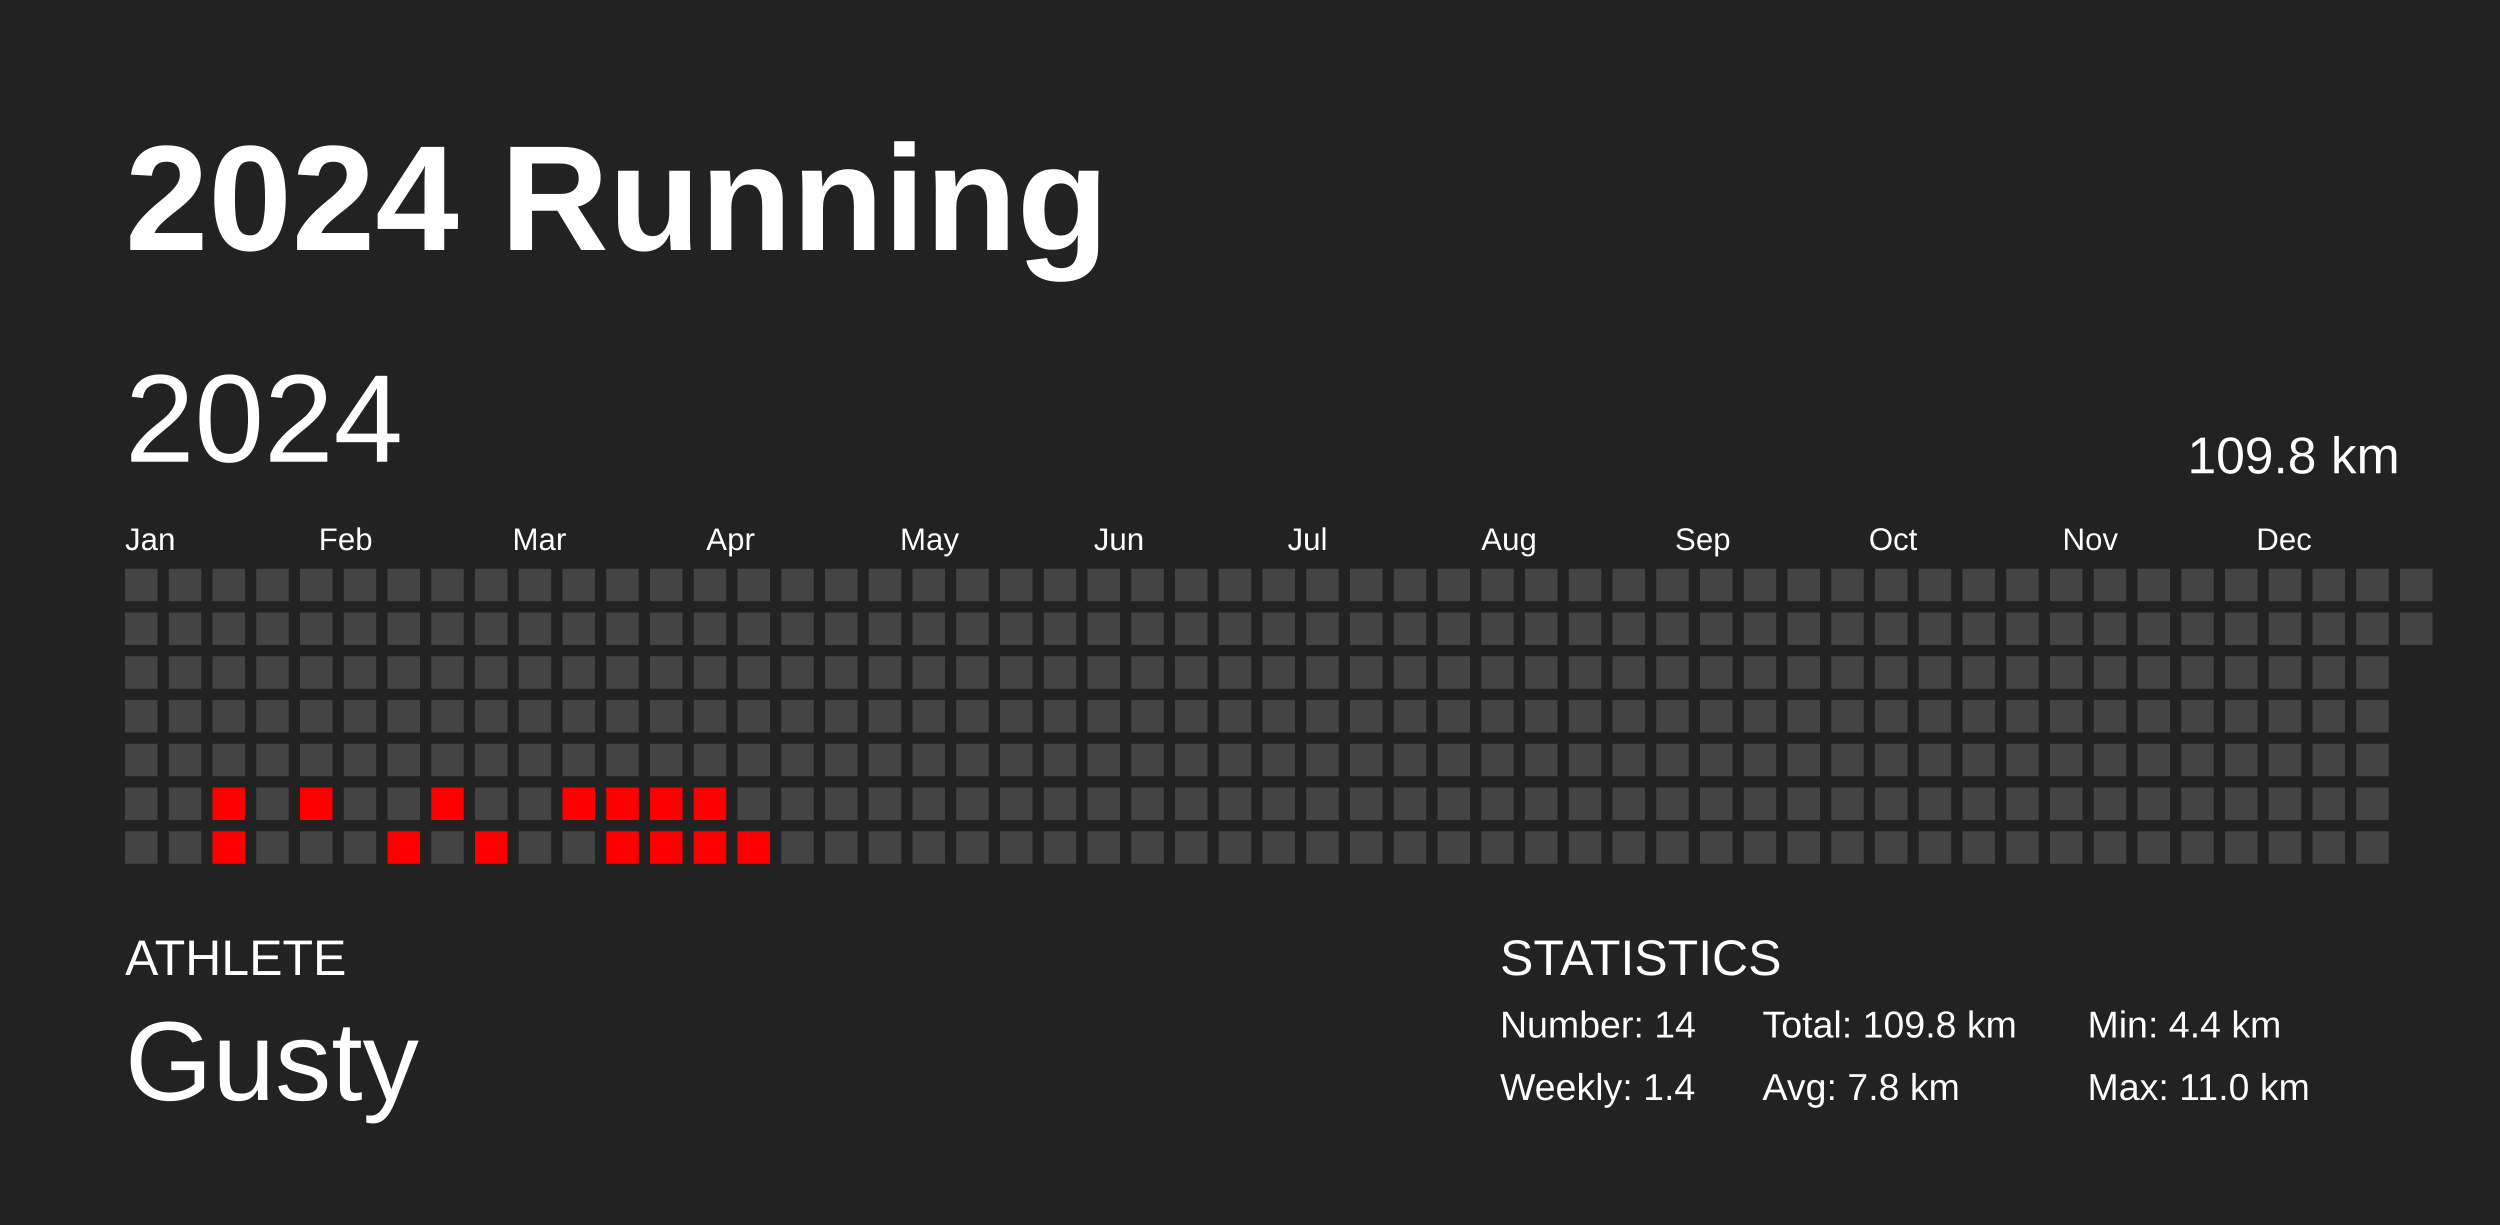
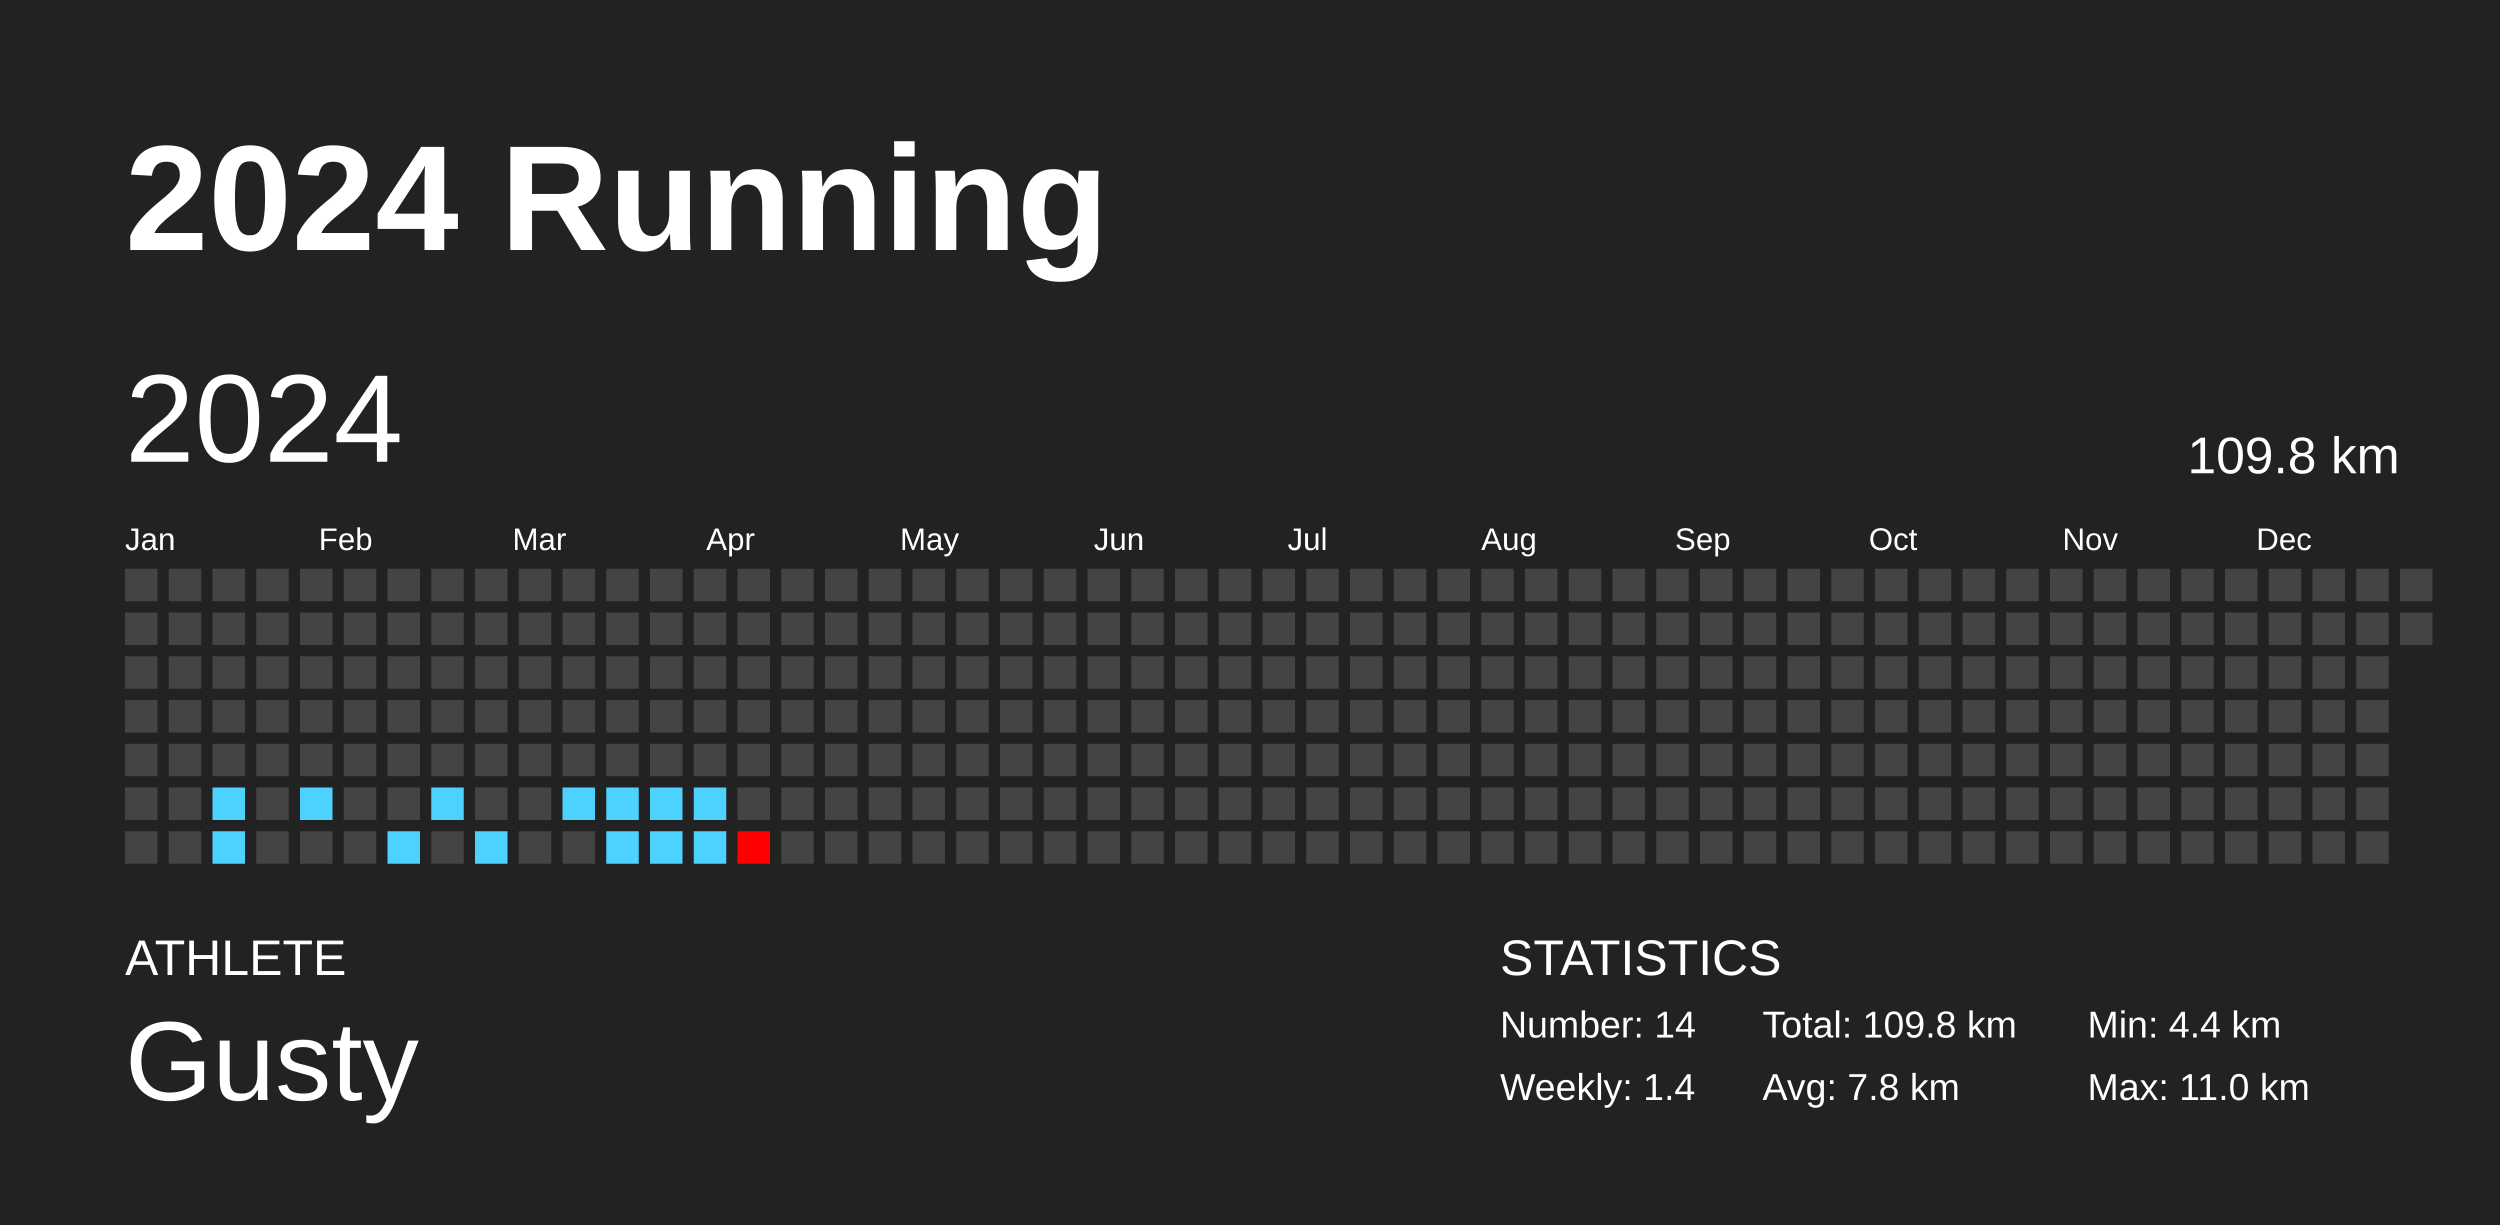
<svg xmlns="http://www.w3.org/2000/svg" baseProfile="full" height="98mm" version="1.1" viewBox="0,0,200,98" width="200mm">
  <defs />
  <rect fill="#222222" height="98" width="200" x="0" y="0" />
  <text fill="#FFFFFF" style="font-size:12px; font-family:Arial; font-weight:bold;" x="10" y="20">2024 Running</text>
  <text fill="#FFFFFF" style="font-size:4px; font-family:Arial" x="10" y="78">ATHLETE</text>
  <text fill="#FFFFFF" style="font-size:9px; font-family:Arial" x="10" y="88">Gusty</text>
  <text fill="#FFFFFF" style="font-size:4px; font-family:Arial" x="120" y="78">STATISTICS</text>
  <text fill="#FFFFFF" style="font-size:3px; font-family:Arial" x="120" y="83">Number: 14</text>
  <text fill="#FFFFFF" style="font-size:3px; font-family:Arial" x="120" y="88">Weekly: 1.4</text>
  <text fill="#FFFFFF" style="font-size:3px; font-family:Arial" x="141" y="83">Total: 109.8 km</text>
  <text fill="#FFFFFF" style="font-size:3px; font-family:Arial" x="141" y="88">Avg: 7.8 km</text>
  <text fill="#FFFFFF" style="font-size:3px; font-family:Arial" x="167" y="83">Min: 4.4 km</text>
  <text fill="#FFFFFF" style="font-size:3px; font-family:Arial" x="167" y="88">Max: 11.0 km</text>
  <text dominant-baseline="hanging" fill="#FFFFFF" style="font-size:10.0px; font-family:Arial;" x="10" y="30">2024</text>
  <text dominant-baseline="hanging" fill="#FFFFFF" style="font-size:4.125px; font-family:Arial;" x="175" y="35">109.8 km</text>
  <text fill="#FFFFFF" style="font-size:2.5px; font-family:Arial" x="10.0" y="44">Jan</text>
  <text fill="#FFFFFF" style="font-size:2.5px; font-family:Arial" x="25.5" y="44">Feb</text>
  <text fill="#FFFFFF" style="font-size:2.5px; font-family:Arial" x="41.0" y="44">Mar</text>
  <text fill="#FFFFFF" style="font-size:2.5px; font-family:Arial" x="56.5" y="44">Apr</text>
  <text fill="#FFFFFF" style="font-size:2.5px; font-family:Arial" x="72.0" y="44">May</text>
  <text fill="#FFFFFF" style="font-size:2.5px; font-family:Arial" x="87.5" y="44">Jun</text>
  <text fill="#FFFFFF" style="font-size:2.5px; font-family:Arial" x="103.0" y="44">Jul</text>
  <text fill="#FFFFFF" style="font-size:2.5px; font-family:Arial" x="118.5" y="44">Aug</text>
  <text fill="#FFFFFF" style="font-size:2.5px; font-family:Arial" x="134.0" y="44">Sep</text>
  <text fill="#FFFFFF" style="font-size:2.5px; font-family:Arial" x="149.5" y="44">Oct</text>
  <text fill="#FFFFFF" style="font-size:2.5px; font-family:Arial" x="165.0" y="44">Nov</text>
  <text fill="#FFFFFF" style="font-size:2.5px; font-family:Arial" x="180.5" y="44">Dec</text>
  <rect fill="#444444" height="2.6" width="2.6" x="10.0" y="45.5" />
  <rect fill="#444444" height="2.6" width="2.6" x="10.0" y="49.0" />
  <rect fill="#444444" height="2.6" width="2.6" x="10.0" y="52.5" />
  <rect fill="#444444" height="2.6" width="2.6" x="10.0" y="56.0" />
  <rect fill="#444444" height="2.6" width="2.6" x="10.0" y="59.5" />
  <rect fill="#444444" height="2.6" width="2.6" x="10.0" y="63.0" />
  <rect fill="#444444" height="2.6" width="2.6" x="10.0" y="66.5" />
  <rect fill="#444444" height="2.6" width="2.6" x="13.5" y="45.5" />
  <rect fill="#444444" height="2.6" width="2.6" x="13.5" y="49.0" />
  <rect fill="#444444" height="2.6" width="2.6" x="13.5" y="52.5" />
  <rect fill="#444444" height="2.6" width="2.6" x="13.5" y="56.0" />
  <rect fill="#444444" height="2.6" width="2.6" x="13.5" y="59.5" />
  <rect fill="#444444" height="2.6" width="2.6" x="13.5" y="63.0" />
  <rect fill="#444444" height="2.6" width="2.6" x="13.5" y="66.5" />
  <rect fill="#444444" height="2.6" width="2.6" x="17.0" y="45.5" />
  <rect fill="#444444" height="2.6" width="2.6" x="17.0" y="49.0" />
  <rect fill="#444444" height="2.6" width="2.6" x="17.0" y="52.5" />
  <rect fill="#444444" height="2.6" width="2.6" x="17.0" y="56.0" />
  <rect fill="#444444" height="2.6" width="2.6" x="17.0" y="59.5" />
-   <rect fill="red" height="2.6" width="2.6" x="17.0" y="63.0" />
-   <rect fill="red" height="2.6" width="2.6" x="17.0" y="66.5" />
+   <rect fill="#4dd2ff" height="2.6" width="2.6" x="17.0" y="63.0" />
+   <rect fill="#4dd2ff" height="2.6" width="2.6" x="17.0" y="66.5" />
  <rect fill="#444444" height="2.6" width="2.6" x="20.5" y="45.5" />
  <rect fill="#444444" height="2.6" width="2.6" x="20.5" y="49.0" />
  <rect fill="#444444" height="2.6" width="2.6" x="20.5" y="52.5" />
  <rect fill="#444444" height="2.6" width="2.6" x="20.5" y="56.0" />
  <rect fill="#444444" height="2.6" width="2.6" x="20.5" y="59.5" />
  <rect fill="#444444" height="2.6" width="2.6" x="20.5" y="63.0" />
  <rect fill="#444444" height="2.6" width="2.6" x="20.5" y="66.5" />
  <rect fill="#444444" height="2.6" width="2.6" x="24.0" y="45.5" />
  <rect fill="#444444" height="2.6" width="2.6" x="24.0" y="49.0" />
  <rect fill="#444444" height="2.6" width="2.6" x="24.0" y="52.5" />
  <rect fill="#444444" height="2.6" width="2.6" x="24.0" y="56.0" />
  <rect fill="#444444" height="2.6" width="2.6" x="24.0" y="59.5" />
-   <rect fill="red" height="2.6" width="2.6" x="24.0" y="63.0" />
+   <rect fill="#4dd2ff" height="2.6" width="2.6" x="24.0" y="63.0" />
  <rect fill="#444444" height="2.6" width="2.6" x="24.0" y="66.5" />
  <rect fill="#444444" height="2.6" width="2.6" x="27.5" y="45.5" />
  <rect fill="#444444" height="2.6" width="2.6" x="27.5" y="49.0" />
  <rect fill="#444444" height="2.6" width="2.6" x="27.5" y="52.5" />
  <rect fill="#444444" height="2.6" width="2.6" x="27.5" y="56.0" />
  <rect fill="#444444" height="2.6" width="2.6" x="27.5" y="59.5" />
  <rect fill="#444444" height="2.6" width="2.6" x="27.5" y="63.0" />
  <rect fill="#444444" height="2.6" width="2.6" x="27.5" y="66.5" />
  <rect fill="#444444" height="2.6" width="2.6" x="31.0" y="45.5" />
  <rect fill="#444444" height="2.6" width="2.6" x="31.0" y="49.0" />
  <rect fill="#444444" height="2.6" width="2.6" x="31.0" y="52.5" />
  <rect fill="#444444" height="2.6" width="2.6" x="31.0" y="56.0" />
  <rect fill="#444444" height="2.6" width="2.6" x="31.0" y="59.5" />
  <rect fill="#444444" height="2.6" width="2.6" x="31.0" y="63.0" />
-   <rect fill="red" height="2.6" width="2.6" x="31.0" y="66.5" />
+   <rect fill="#4dd2ff" height="2.6" width="2.6" x="31.0" y="66.5" />
  <rect fill="#444444" height="2.6" width="2.6" x="34.5" y="45.5" />
  <rect fill="#444444" height="2.6" width="2.6" x="34.5" y="49.0" />
  <rect fill="#444444" height="2.6" width="2.6" x="34.5" y="52.5" />
  <rect fill="#444444" height="2.6" width="2.6" x="34.5" y="56.0" />
  <rect fill="#444444" height="2.6" width="2.6" x="34.5" y="59.5" />
-   <rect fill="red" height="2.6" width="2.6" x="34.5" y="63.0" />
+   <rect fill="#4dd2ff" height="2.6" width="2.6" x="34.5" y="63.0" />
  <rect fill="#444444" height="2.6" width="2.6" x="34.5" y="66.5" />
  <rect fill="#444444" height="2.6" width="2.6" x="38.0" y="45.5" />
  <rect fill="#444444" height="2.6" width="2.6" x="38.0" y="49.0" />
  <rect fill="#444444" height="2.6" width="2.6" x="38.0" y="52.5" />
  <rect fill="#444444" height="2.6" width="2.6" x="38.0" y="56.0" />
  <rect fill="#444444" height="2.6" width="2.6" x="38.0" y="59.5" />
  <rect fill="#444444" height="2.6" width="2.6" x="38.0" y="63.0" />
-   <rect fill="red" height="2.6" width="2.6" x="38.0" y="66.5" />
+   <rect fill="#4dd2ff" height="2.6" width="2.6" x="38.0" y="66.5" />
  <rect fill="#444444" height="2.6" width="2.6" x="41.5" y="45.5" />
  <rect fill="#444444" height="2.6" width="2.6" x="41.5" y="49.0" />
  <rect fill="#444444" height="2.6" width="2.6" x="41.5" y="52.5" />
  <rect fill="#444444" height="2.6" width="2.6" x="41.5" y="56.0" />
  <rect fill="#444444" height="2.6" width="2.6" x="41.5" y="59.5" />
  <rect fill="#444444" height="2.6" width="2.6" x="41.5" y="63.0" />
  <rect fill="#444444" height="2.6" width="2.6" x="41.5" y="66.5" />
  <rect fill="#444444" height="2.6" width="2.6" x="45.0" y="45.5" />
  <rect fill="#444444" height="2.6" width="2.6" x="45.0" y="49.0" />
  <rect fill="#444444" height="2.6" width="2.6" x="45.0" y="52.5" />
  <rect fill="#444444" height="2.6" width="2.6" x="45.0" y="56.0" />
  <rect fill="#444444" height="2.6" width="2.6" x="45.0" y="59.5" />
-   <rect fill="red" height="2.6" width="2.6" x="45.0" y="63.0" />
+   <rect fill="#4dd2ff" height="2.6" width="2.6" x="45.0" y="63.0" />
  <rect fill="#444444" height="2.6" width="2.6" x="45.0" y="66.5" />
  <rect fill="#444444" height="2.6" width="2.6" x="48.5" y="45.5" />
  <rect fill="#444444" height="2.6" width="2.6" x="48.5" y="49.0" />
  <rect fill="#444444" height="2.6" width="2.6" x="48.5" y="52.5" />
  <rect fill="#444444" height="2.6" width="2.6" x="48.5" y="56.0" />
  <rect fill="#444444" height="2.6" width="2.6" x="48.5" y="59.5" />
-   <rect fill="red" height="2.6" width="2.6" x="48.5" y="63.0" />
-   <rect fill="red" height="2.6" width="2.6" x="48.5" y="66.5" />
+   <rect fill="#4dd2ff" height="2.6" width="2.6" x="48.5" y="63.0" />
+   <rect fill="#4dd2ff" height="2.6" width="2.6" x="48.5" y="66.5" />
  <rect fill="#444444" height="2.6" width="2.6" x="52.0" y="45.5" />
  <rect fill="#444444" height="2.6" width="2.6" x="52.0" y="49.0" />
  <rect fill="#444444" height="2.6" width="2.6" x="52.0" y="52.5" />
  <rect fill="#444444" height="2.6" width="2.6" x="52.0" y="56.0" />
  <rect fill="#444444" height="2.6" width="2.6" x="52.0" y="59.5" />
-   <rect fill="red" height="2.6" width="2.6" x="52.0" y="63.0" />
-   <rect fill="red" height="2.6" width="2.6" x="52.0" y="66.5" />
+   <rect fill="#4dd2ff" height="2.6" width="2.6" x="52.0" y="63.0" />
+   <rect fill="#4dd2ff" height="2.6" width="2.6" x="52.0" y="66.5" />
  <rect fill="#444444" height="2.6" width="2.6" x="55.5" y="45.5" />
  <rect fill="#444444" height="2.6" width="2.6" x="55.5" y="49.0" />
  <rect fill="#444444" height="2.6" width="2.6" x="55.5" y="52.5" />
  <rect fill="#444444" height="2.6" width="2.6" x="55.5" y="56.0" />
  <rect fill="#444444" height="2.6" width="2.6" x="55.5" y="59.5" />
-   <rect fill="red" height="2.6" width="2.6" x="55.5" y="63.0" />
-   <rect fill="red" height="2.6" width="2.6" x="55.5" y="66.5" />
+   <rect fill="#4dd2ff" height="2.6" width="2.6" x="55.5" y="63.0" />
+   <rect fill="#4dd2ff" height="2.6" width="2.6" x="55.5" y="66.5" />
  <rect fill="#444444" height="2.6" width="2.6" x="59.0" y="45.5" />
  <rect fill="#444444" height="2.6" width="2.6" x="59.0" y="49.0" />
  <rect fill="#444444" height="2.6" width="2.6" x="59.0" y="52.5" />
  <rect fill="#444444" height="2.6" width="2.6" x="59.0" y="56.0" />
  <rect fill="#444444" height="2.6" width="2.6" x="59.0" y="59.5" />
  <rect fill="#444444" height="2.6" width="2.6" x="59.0" y="63.0" />
-   <rect fill="red" height="2.6" width="2.6" x="59.0" y="66.5" />
+   <rect fill="#ff0000" height="2.6" width="2.6" x="59.0" y="66.5" />
  <rect fill="#444444" height="2.6" width="2.6" x="62.5" y="45.5" />
  <rect fill="#444444" height="2.6" width="2.6" x="62.5" y="49.0" />
  <rect fill="#444444" height="2.6" width="2.6" x="62.5" y="52.5" />
  <rect fill="#444444" height="2.6" width="2.6" x="62.5" y="56.0" />
  <rect fill="#444444" height="2.6" width="2.6" x="62.5" y="59.5" />
  <rect fill="#444444" height="2.6" width="2.6" x="62.5" y="63.0" />
  <rect fill="#444444" height="2.6" width="2.6" x="62.5" y="66.5" />
  <rect fill="#444444" height="2.6" width="2.6" x="66.0" y="45.5" />
  <rect fill="#444444" height="2.6" width="2.6" x="66.0" y="49.0" />
  <rect fill="#444444" height="2.6" width="2.6" x="66.0" y="52.5" />
  <rect fill="#444444" height="2.6" width="2.6" x="66.0" y="56.0" />
  <rect fill="#444444" height="2.6" width="2.6" x="66.0" y="59.5" />
  <rect fill="#444444" height="2.6" width="2.6" x="66.0" y="63.0" />
  <rect fill="#444444" height="2.6" width="2.6" x="66.0" y="66.5" />
  <rect fill="#444444" height="2.6" width="2.6" x="69.5" y="45.5" />
  <rect fill="#444444" height="2.6" width="2.6" x="69.5" y="49.0" />
  <rect fill="#444444" height="2.6" width="2.6" x="69.5" y="52.5" />
  <rect fill="#444444" height="2.6" width="2.6" x="69.5" y="56.0" />
  <rect fill="#444444" height="2.6" width="2.6" x="69.5" y="59.5" />
  <rect fill="#444444" height="2.6" width="2.6" x="69.5" y="63.0" />
  <rect fill="#444444" height="2.6" width="2.6" x="69.5" y="66.5" />
  <rect fill="#444444" height="2.6" width="2.6" x="73.0" y="45.5" />
  <rect fill="#444444" height="2.6" width="2.6" x="73.0" y="49.0" />
  <rect fill="#444444" height="2.6" width="2.6" x="73.0" y="52.5" />
  <rect fill="#444444" height="2.6" width="2.6" x="73.0" y="56.0" />
  <rect fill="#444444" height="2.6" width="2.6" x="73.0" y="59.5" />
  <rect fill="#444444" height="2.6" width="2.6" x="73.0" y="63.0" />
  <rect fill="#444444" height="2.6" width="2.6" x="73.0" y="66.5" />
  <rect fill="#444444" height="2.6" width="2.6" x="76.5" y="45.5" />
  <rect fill="#444444" height="2.6" width="2.6" x="76.5" y="49.0" />
  <rect fill="#444444" height="2.6" width="2.6" x="76.5" y="52.5" />
  <rect fill="#444444" height="2.6" width="2.6" x="76.5" y="56.0" />
  <rect fill="#444444" height="2.6" width="2.6" x="76.5" y="59.5" />
  <rect fill="#444444" height="2.6" width="2.6" x="76.5" y="63.0" />
  <rect fill="#444444" height="2.6" width="2.6" x="76.5" y="66.5" />
  <rect fill="#444444" height="2.6" width="2.6" x="80.0" y="45.5" />
  <rect fill="#444444" height="2.6" width="2.6" x="80.0" y="49.0" />
  <rect fill="#444444" height="2.6" width="2.6" x="80.0" y="52.5" />
  <rect fill="#444444" height="2.6" width="2.6" x="80.0" y="56.0" />
  <rect fill="#444444" height="2.6" width="2.6" x="80.0" y="59.5" />
  <rect fill="#444444" height="2.6" width="2.6" x="80.0" y="63.0" />
  <rect fill="#444444" height="2.6" width="2.6" x="80.0" y="66.5" />
  <rect fill="#444444" height="2.6" width="2.6" x="83.5" y="45.5" />
  <rect fill="#444444" height="2.6" width="2.6" x="83.5" y="49.0" />
  <rect fill="#444444" height="2.6" width="2.6" x="83.5" y="52.5" />
  <rect fill="#444444" height="2.6" width="2.6" x="83.5" y="56.0" />
  <rect fill="#444444" height="2.6" width="2.6" x="83.5" y="59.5" />
  <rect fill="#444444" height="2.6" width="2.6" x="83.5" y="63.0" />
  <rect fill="#444444" height="2.6" width="2.6" x="83.5" y="66.5" />
  <rect fill="#444444" height="2.6" width="2.6" x="87.0" y="45.5" />
  <rect fill="#444444" height="2.6" width="2.6" x="87.0" y="49.0" />
  <rect fill="#444444" height="2.6" width="2.6" x="87.0" y="52.5" />
  <rect fill="#444444" height="2.6" width="2.6" x="87.0" y="56.0" />
  <rect fill="#444444" height="2.6" width="2.6" x="87.0" y="59.5" />
  <rect fill="#444444" height="2.6" width="2.6" x="87.0" y="63.0" />
  <rect fill="#444444" height="2.6" width="2.6" x="87.0" y="66.5" />
  <rect fill="#444444" height="2.6" width="2.6" x="90.5" y="45.5" />
  <rect fill="#444444" height="2.6" width="2.6" x="90.5" y="49.0" />
  <rect fill="#444444" height="2.6" width="2.6" x="90.5" y="52.5" />
  <rect fill="#444444" height="2.6" width="2.6" x="90.5" y="56.0" />
  <rect fill="#444444" height="2.6" width="2.6" x="90.5" y="59.5" />
  <rect fill="#444444" height="2.6" width="2.6" x="90.5" y="63.0" />
  <rect fill="#444444" height="2.6" width="2.6" x="90.5" y="66.5" />
  <rect fill="#444444" height="2.6" width="2.6" x="94.0" y="45.5" />
  <rect fill="#444444" height="2.6" width="2.6" x="94.0" y="49.0" />
  <rect fill="#444444" height="2.6" width="2.6" x="94.0" y="52.5" />
  <rect fill="#444444" height="2.6" width="2.6" x="94.0" y="56.0" />
  <rect fill="#444444" height="2.6" width="2.6" x="94.0" y="59.5" />
  <rect fill="#444444" height="2.6" width="2.6" x="94.0" y="63.0" />
  <rect fill="#444444" height="2.6" width="2.6" x="94.0" y="66.5" />
  <rect fill="#444444" height="2.6" width="2.6" x="97.5" y="45.5" />
  <rect fill="#444444" height="2.6" width="2.6" x="97.5" y="49.0" />
  <rect fill="#444444" height="2.6" width="2.6" x="97.5" y="52.5" />
  <rect fill="#444444" height="2.6" width="2.6" x="97.5" y="56.0" />
  <rect fill="#444444" height="2.6" width="2.6" x="97.5" y="59.5" />
  <rect fill="#444444" height="2.6" width="2.6" x="97.5" y="63.0" />
  <rect fill="#444444" height="2.6" width="2.6" x="97.5" y="66.5" />
  <rect fill="#444444" height="2.6" width="2.6" x="101.0" y="45.5" />
  <rect fill="#444444" height="2.6" width="2.6" x="101.0" y="49.0" />
  <rect fill="#444444" height="2.6" width="2.6" x="101.0" y="52.5" />
  <rect fill="#444444" height="2.6" width="2.6" x="101.0" y="56.0" />
  <rect fill="#444444" height="2.6" width="2.6" x="101.0" y="59.5" />
  <rect fill="#444444" height="2.6" width="2.6" x="101.0" y="63.0" />
  <rect fill="#444444" height="2.6" width="2.6" x="101.0" y="66.5" />
  <rect fill="#444444" height="2.6" width="2.6" x="104.5" y="45.5" />
  <rect fill="#444444" height="2.6" width="2.6" x="104.5" y="49.0" />
  <rect fill="#444444" height="2.6" width="2.6" x="104.5" y="52.5" />
  <rect fill="#444444" height="2.6" width="2.6" x="104.5" y="56.0" />
  <rect fill="#444444" height="2.6" width="2.6" x="104.5" y="59.5" />
  <rect fill="#444444" height="2.6" width="2.6" x="104.5" y="63.0" />
  <rect fill="#444444" height="2.6" width="2.6" x="104.5" y="66.5" />
  <rect fill="#444444" height="2.6" width="2.6" x="108.0" y="45.5" />
  <rect fill="#444444" height="2.6" width="2.6" x="108.0" y="49.0" />
  <rect fill="#444444" height="2.6" width="2.6" x="108.0" y="52.5" />
  <rect fill="#444444" height="2.6" width="2.6" x="108.0" y="56.0" />
  <rect fill="#444444" height="2.6" width="2.6" x="108.0" y="59.5" />
  <rect fill="#444444" height="2.6" width="2.6" x="108.0" y="63.0" />
  <rect fill="#444444" height="2.6" width="2.6" x="108.0" y="66.5" />
  <rect fill="#444444" height="2.6" width="2.6" x="111.5" y="45.5" />
  <rect fill="#444444" height="2.6" width="2.6" x="111.5" y="49.0" />
  <rect fill="#444444" height="2.6" width="2.6" x="111.5" y="52.5" />
  <rect fill="#444444" height="2.6" width="2.6" x="111.5" y="56.0" />
  <rect fill="#444444" height="2.6" width="2.6" x="111.5" y="59.5" />
  <rect fill="#444444" height="2.6" width="2.6" x="111.5" y="63.0" />
  <rect fill="#444444" height="2.6" width="2.6" x="111.5" y="66.5" />
  <rect fill="#444444" height="2.6" width="2.6" x="115.0" y="45.5" />
  <rect fill="#444444" height="2.6" width="2.6" x="115.0" y="49.0" />
  <rect fill="#444444" height="2.6" width="2.6" x="115.0" y="52.5" />
  <rect fill="#444444" height="2.6" width="2.6" x="115.0" y="56.0" />
  <rect fill="#444444" height="2.6" width="2.6" x="115.0" y="59.5" />
  <rect fill="#444444" height="2.6" width="2.6" x="115.0" y="63.0" />
  <rect fill="#444444" height="2.6" width="2.6" x="115.0" y="66.5" />
  <rect fill="#444444" height="2.6" width="2.6" x="118.5" y="45.5" />
  <rect fill="#444444" height="2.6" width="2.6" x="118.5" y="49.0" />
  <rect fill="#444444" height="2.6" width="2.6" x="118.5" y="52.5" />
  <rect fill="#444444" height="2.6" width="2.6" x="118.5" y="56.0" />
  <rect fill="#444444" height="2.6" width="2.6" x="118.5" y="59.5" />
  <rect fill="#444444" height="2.6" width="2.6" x="118.5" y="63.0" />
  <rect fill="#444444" height="2.6" width="2.6" x="118.5" y="66.5" />
  <rect fill="#444444" height="2.6" width="2.6" x="122.0" y="45.5" />
  <rect fill="#444444" height="2.6" width="2.6" x="122.0" y="49.0" />
  <rect fill="#444444" height="2.6" width="2.6" x="122.0" y="52.5" />
  <rect fill="#444444" height="2.6" width="2.6" x="122.0" y="56.0" />
  <rect fill="#444444" height="2.6" width="2.6" x="122.0" y="59.5" />
  <rect fill="#444444" height="2.6" width="2.6" x="122.0" y="63.0" />
  <rect fill="#444444" height="2.6" width="2.6" x="122.0" y="66.5" />
  <rect fill="#444444" height="2.6" width="2.6" x="125.5" y="45.5" />
  <rect fill="#444444" height="2.6" width="2.6" x="125.5" y="49.0" />
  <rect fill="#444444" height="2.6" width="2.6" x="125.5" y="52.5" />
  <rect fill="#444444" height="2.6" width="2.6" x="125.5" y="56.0" />
  <rect fill="#444444" height="2.6" width="2.6" x="125.5" y="59.5" />
  <rect fill="#444444" height="2.6" width="2.6" x="125.5" y="63.0" />
  <rect fill="#444444" height="2.6" width="2.6" x="125.5" y="66.5" />
  <rect fill="#444444" height="2.6" width="2.6" x="129.0" y="45.5" />
  <rect fill="#444444" height="2.6" width="2.6" x="129.0" y="49.0" />
  <rect fill="#444444" height="2.6" width="2.6" x="129.0" y="52.5" />
  <rect fill="#444444" height="2.6" width="2.6" x="129.0" y="56.0" />
  <rect fill="#444444" height="2.6" width="2.6" x="129.0" y="59.5" />
  <rect fill="#444444" height="2.6" width="2.6" x="129.0" y="63.0" />
  <rect fill="#444444" height="2.6" width="2.6" x="129.0" y="66.5" />
  <rect fill="#444444" height="2.6" width="2.6" x="132.5" y="45.5" />
  <rect fill="#444444" height="2.6" width="2.6" x="132.5" y="49.0" />
  <rect fill="#444444" height="2.6" width="2.6" x="132.5" y="52.5" />
  <rect fill="#444444" height="2.6" width="2.6" x="132.5" y="56.0" />
  <rect fill="#444444" height="2.6" width="2.6" x="132.5" y="59.5" />
  <rect fill="#444444" height="2.6" width="2.6" x="132.5" y="63.0" />
  <rect fill="#444444" height="2.6" width="2.6" x="132.5" y="66.5" />
  <rect fill="#444444" height="2.6" width="2.6" x="136.0" y="45.5" />
  <rect fill="#444444" height="2.6" width="2.6" x="136.0" y="49.0" />
  <rect fill="#444444" height="2.6" width="2.6" x="136.0" y="52.5" />
  <rect fill="#444444" height="2.6" width="2.6" x="136.0" y="56.0" />
  <rect fill="#444444" height="2.6" width="2.6" x="136.0" y="59.5" />
  <rect fill="#444444" height="2.6" width="2.6" x="136.0" y="63.0" />
  <rect fill="#444444" height="2.6" width="2.6" x="136.0" y="66.5" />
  <rect fill="#444444" height="2.6" width="2.6" x="139.5" y="45.5" />
  <rect fill="#444444" height="2.6" width="2.6" x="139.5" y="49.0" />
  <rect fill="#444444" height="2.6" width="2.6" x="139.5" y="52.5" />
  <rect fill="#444444" height="2.6" width="2.6" x="139.5" y="56.0" />
  <rect fill="#444444" height="2.6" width="2.6" x="139.5" y="59.5" />
  <rect fill="#444444" height="2.6" width="2.6" x="139.5" y="63.0" />
  <rect fill="#444444" height="2.6" width="2.6" x="139.5" y="66.5" />
  <rect fill="#444444" height="2.6" width="2.6" x="143.0" y="45.5" />
  <rect fill="#444444" height="2.6" width="2.6" x="143.0" y="49.0" />
  <rect fill="#444444" height="2.6" width="2.6" x="143.0" y="52.5" />
  <rect fill="#444444" height="2.6" width="2.6" x="143.0" y="56.0" />
  <rect fill="#444444" height="2.6" width="2.6" x="143.0" y="59.5" />
  <rect fill="#444444" height="2.6" width="2.6" x="143.0" y="63.0" />
  <rect fill="#444444" height="2.6" width="2.6" x="143.0" y="66.5" />
  <rect fill="#444444" height="2.6" width="2.6" x="146.5" y="45.5" />
  <rect fill="#444444" height="2.6" width="2.6" x="146.5" y="49.0" />
  <rect fill="#444444" height="2.6" width="2.6" x="146.5" y="52.5" />
  <rect fill="#444444" height="2.6" width="2.6" x="146.5" y="56.0" />
  <rect fill="#444444" height="2.6" width="2.6" x="146.5" y="59.5" />
  <rect fill="#444444" height="2.6" width="2.6" x="146.5" y="63.0" />
  <rect fill="#444444" height="2.6" width="2.6" x="146.5" y="66.5" />
  <rect fill="#444444" height="2.6" width="2.6" x="150.0" y="45.5" />
  <rect fill="#444444" height="2.6" width="2.6" x="150.0" y="49.0" />
  <rect fill="#444444" height="2.6" width="2.6" x="150.0" y="52.5" />
  <rect fill="#444444" height="2.6" width="2.6" x="150.0" y="56.0" />
  <rect fill="#444444" height="2.6" width="2.6" x="150.0" y="59.5" />
  <rect fill="#444444" height="2.6" width="2.6" x="150.0" y="63.0" />
  <rect fill="#444444" height="2.6" width="2.6" x="150.0" y="66.5" />
  <rect fill="#444444" height="2.6" width="2.6" x="153.5" y="45.5" />
  <rect fill="#444444" height="2.6" width="2.6" x="153.5" y="49.0" />
  <rect fill="#444444" height="2.6" width="2.6" x="153.5" y="52.5" />
  <rect fill="#444444" height="2.6" width="2.6" x="153.5" y="56.0" />
  <rect fill="#444444" height="2.6" width="2.6" x="153.5" y="59.5" />
  <rect fill="#444444" height="2.6" width="2.6" x="153.5" y="63.0" />
  <rect fill="#444444" height="2.6" width="2.6" x="153.5" y="66.5" />
  <rect fill="#444444" height="2.6" width="2.6" x="157.0" y="45.5" />
  <rect fill="#444444" height="2.6" width="2.6" x="157.0" y="49.0" />
  <rect fill="#444444" height="2.6" width="2.6" x="157.0" y="52.5" />
  <rect fill="#444444" height="2.6" width="2.6" x="157.0" y="56.0" />
  <rect fill="#444444" height="2.6" width="2.6" x="157.0" y="59.5" />
  <rect fill="#444444" height="2.6" width="2.6" x="157.0" y="63.0" />
  <rect fill="#444444" height="2.6" width="2.6" x="157.0" y="66.5" />
  <rect fill="#444444" height="2.6" width="2.6" x="160.5" y="45.5" />
  <rect fill="#444444" height="2.6" width="2.6" x="160.5" y="49.0" />
  <rect fill="#444444" height="2.6" width="2.6" x="160.5" y="52.5" />
  <rect fill="#444444" height="2.6" width="2.6" x="160.5" y="56.0" />
  <rect fill="#444444" height="2.6" width="2.6" x="160.5" y="59.5" />
  <rect fill="#444444" height="2.6" width="2.6" x="160.5" y="63.0" />
  <rect fill="#444444" height="2.6" width="2.6" x="160.5" y="66.5" />
  <rect fill="#444444" height="2.6" width="2.6" x="164.0" y="45.5" />
  <rect fill="#444444" height="2.6" width="2.6" x="164.0" y="49.0" />
  <rect fill="#444444" height="2.6" width="2.6" x="164.0" y="52.5" />
  <rect fill="#444444" height="2.6" width="2.6" x="164.0" y="56.0" />
  <rect fill="#444444" height="2.6" width="2.6" x="164.0" y="59.5" />
  <rect fill="#444444" height="2.6" width="2.6" x="164.0" y="63.0" />
  <rect fill="#444444" height="2.6" width="2.6" x="164.0" y="66.5" />
  <rect fill="#444444" height="2.6" width="2.6" x="167.5" y="45.5" />
  <rect fill="#444444" height="2.6" width="2.6" x="167.5" y="49.0" />
  <rect fill="#444444" height="2.6" width="2.6" x="167.5" y="52.5" />
  <rect fill="#444444" height="2.6" width="2.6" x="167.5" y="56.0" />
  <rect fill="#444444" height="2.6" width="2.6" x="167.5" y="59.5" />
  <rect fill="#444444" height="2.6" width="2.6" x="167.5" y="63.0" />
  <rect fill="#444444" height="2.6" width="2.6" x="167.5" y="66.5" />
  <rect fill="#444444" height="2.6" width="2.6" x="171.0" y="45.5" />
  <rect fill="#444444" height="2.6" width="2.6" x="171.0" y="49.0" />
  <rect fill="#444444" height="2.6" width="2.6" x="171.0" y="52.5" />
  <rect fill="#444444" height="2.6" width="2.6" x="171.0" y="56.0" />
  <rect fill="#444444" height="2.6" width="2.6" x="171.0" y="59.5" />
  <rect fill="#444444" height="2.6" width="2.6" x="171.0" y="63.0" />
  <rect fill="#444444" height="2.6" width="2.6" x="171.0" y="66.5" />
  <rect fill="#444444" height="2.6" width="2.6" x="174.5" y="45.5" />
  <rect fill="#444444" height="2.6" width="2.6" x="174.5" y="49.0" />
  <rect fill="#444444" height="2.6" width="2.6" x="174.5" y="52.5" />
  <rect fill="#444444" height="2.6" width="2.6" x="174.5" y="56.0" />
  <rect fill="#444444" height="2.6" width="2.6" x="174.5" y="59.5" />
  <rect fill="#444444" height="2.6" width="2.6" x="174.5" y="63.0" />
  <rect fill="#444444" height="2.6" width="2.6" x="174.5" y="66.5" />
  <rect fill="#444444" height="2.6" width="2.6" x="178.0" y="45.5" />
  <rect fill="#444444" height="2.6" width="2.6" x="178.0" y="49.0" />
  <rect fill="#444444" height="2.6" width="2.6" x="178.0" y="52.5" />
  <rect fill="#444444" height="2.6" width="2.6" x="178.0" y="56.0" />
  <rect fill="#444444" height="2.6" width="2.6" x="178.0" y="59.5" />
  <rect fill="#444444" height="2.6" width="2.6" x="178.0" y="63.0" />
  <rect fill="#444444" height="2.6" width="2.6" x="178.0" y="66.5" />
  <rect fill="#444444" height="2.6" width="2.6" x="181.5" y="45.5" />
  <rect fill="#444444" height="2.6" width="2.6" x="181.5" y="49.0" />
  <rect fill="#444444" height="2.6" width="2.6" x="181.5" y="52.5" />
  <rect fill="#444444" height="2.6" width="2.6" x="181.5" y="56.0" />
  <rect fill="#444444" height="2.6" width="2.6" x="181.5" y="59.5" />
  <rect fill="#444444" height="2.6" width="2.6" x="181.5" y="63.0" />
  <rect fill="#444444" height="2.6" width="2.6" x="181.5" y="66.5" />
  <rect fill="#444444" height="2.6" width="2.6" x="185.0" y="45.5" />
  <rect fill="#444444" height="2.6" width="2.6" x="185.0" y="49.0" />
  <rect fill="#444444" height="2.6" width="2.6" x="185.0" y="52.5" />
  <rect fill="#444444" height="2.6" width="2.6" x="185.0" y="56.0" />
  <rect fill="#444444" height="2.6" width="2.6" x="185.0" y="59.5" />
  <rect fill="#444444" height="2.6" width="2.6" x="185.0" y="63.0" />
  <rect fill="#444444" height="2.6" width="2.6" x="185.0" y="66.5" />
  <rect fill="#444444" height="2.6" width="2.6" x="188.5" y="45.5" />
  <rect fill="#444444" height="2.6" width="2.6" x="188.5" y="49.0" />
  <rect fill="#444444" height="2.6" width="2.6" x="188.5" y="52.5" />
  <rect fill="#444444" height="2.6" width="2.6" x="188.5" y="56.0" />
  <rect fill="#444444" height="2.6" width="2.6" x="188.5" y="59.5" />
  <rect fill="#444444" height="2.6" width="2.6" x="188.5" y="63.0" />
  <rect fill="#444444" height="2.6" width="2.6" x="188.5" y="66.5" />
  <rect fill="#444444" height="2.6" width="2.6" x="192.0" y="45.5" />
  <rect fill="#444444" height="2.6" width="2.6" x="192.0" y="49.0" />
</svg>
